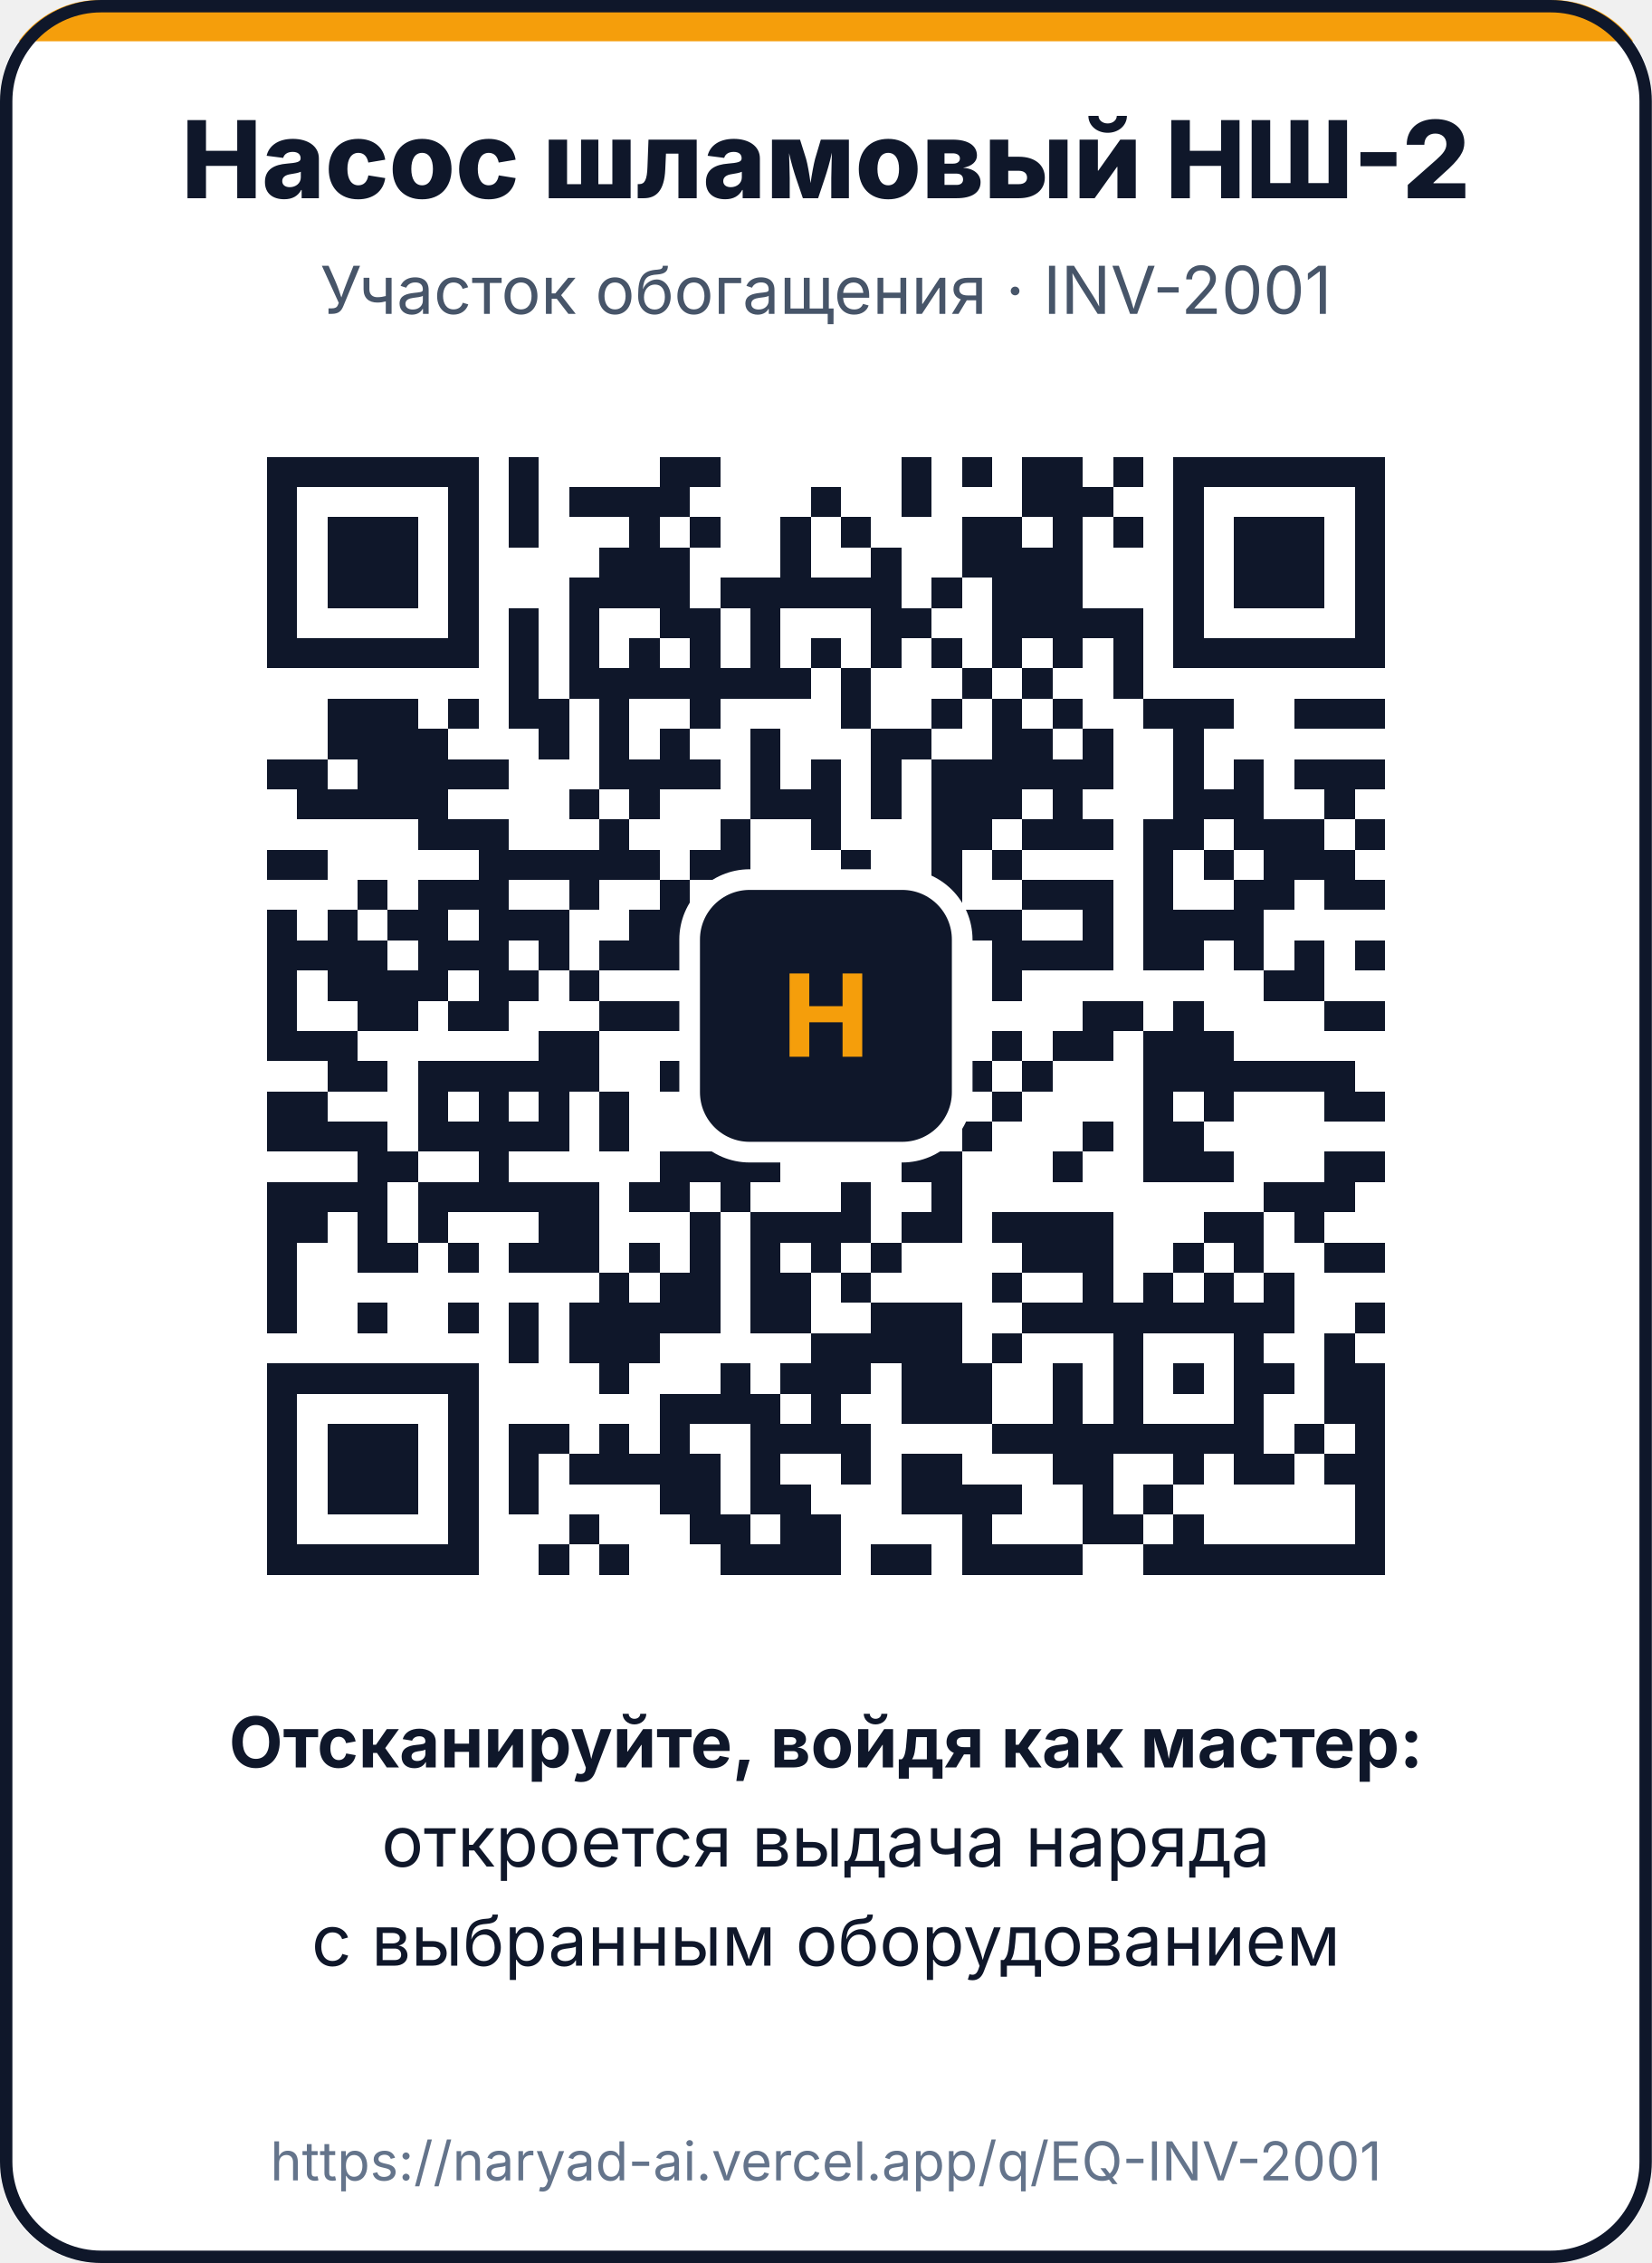
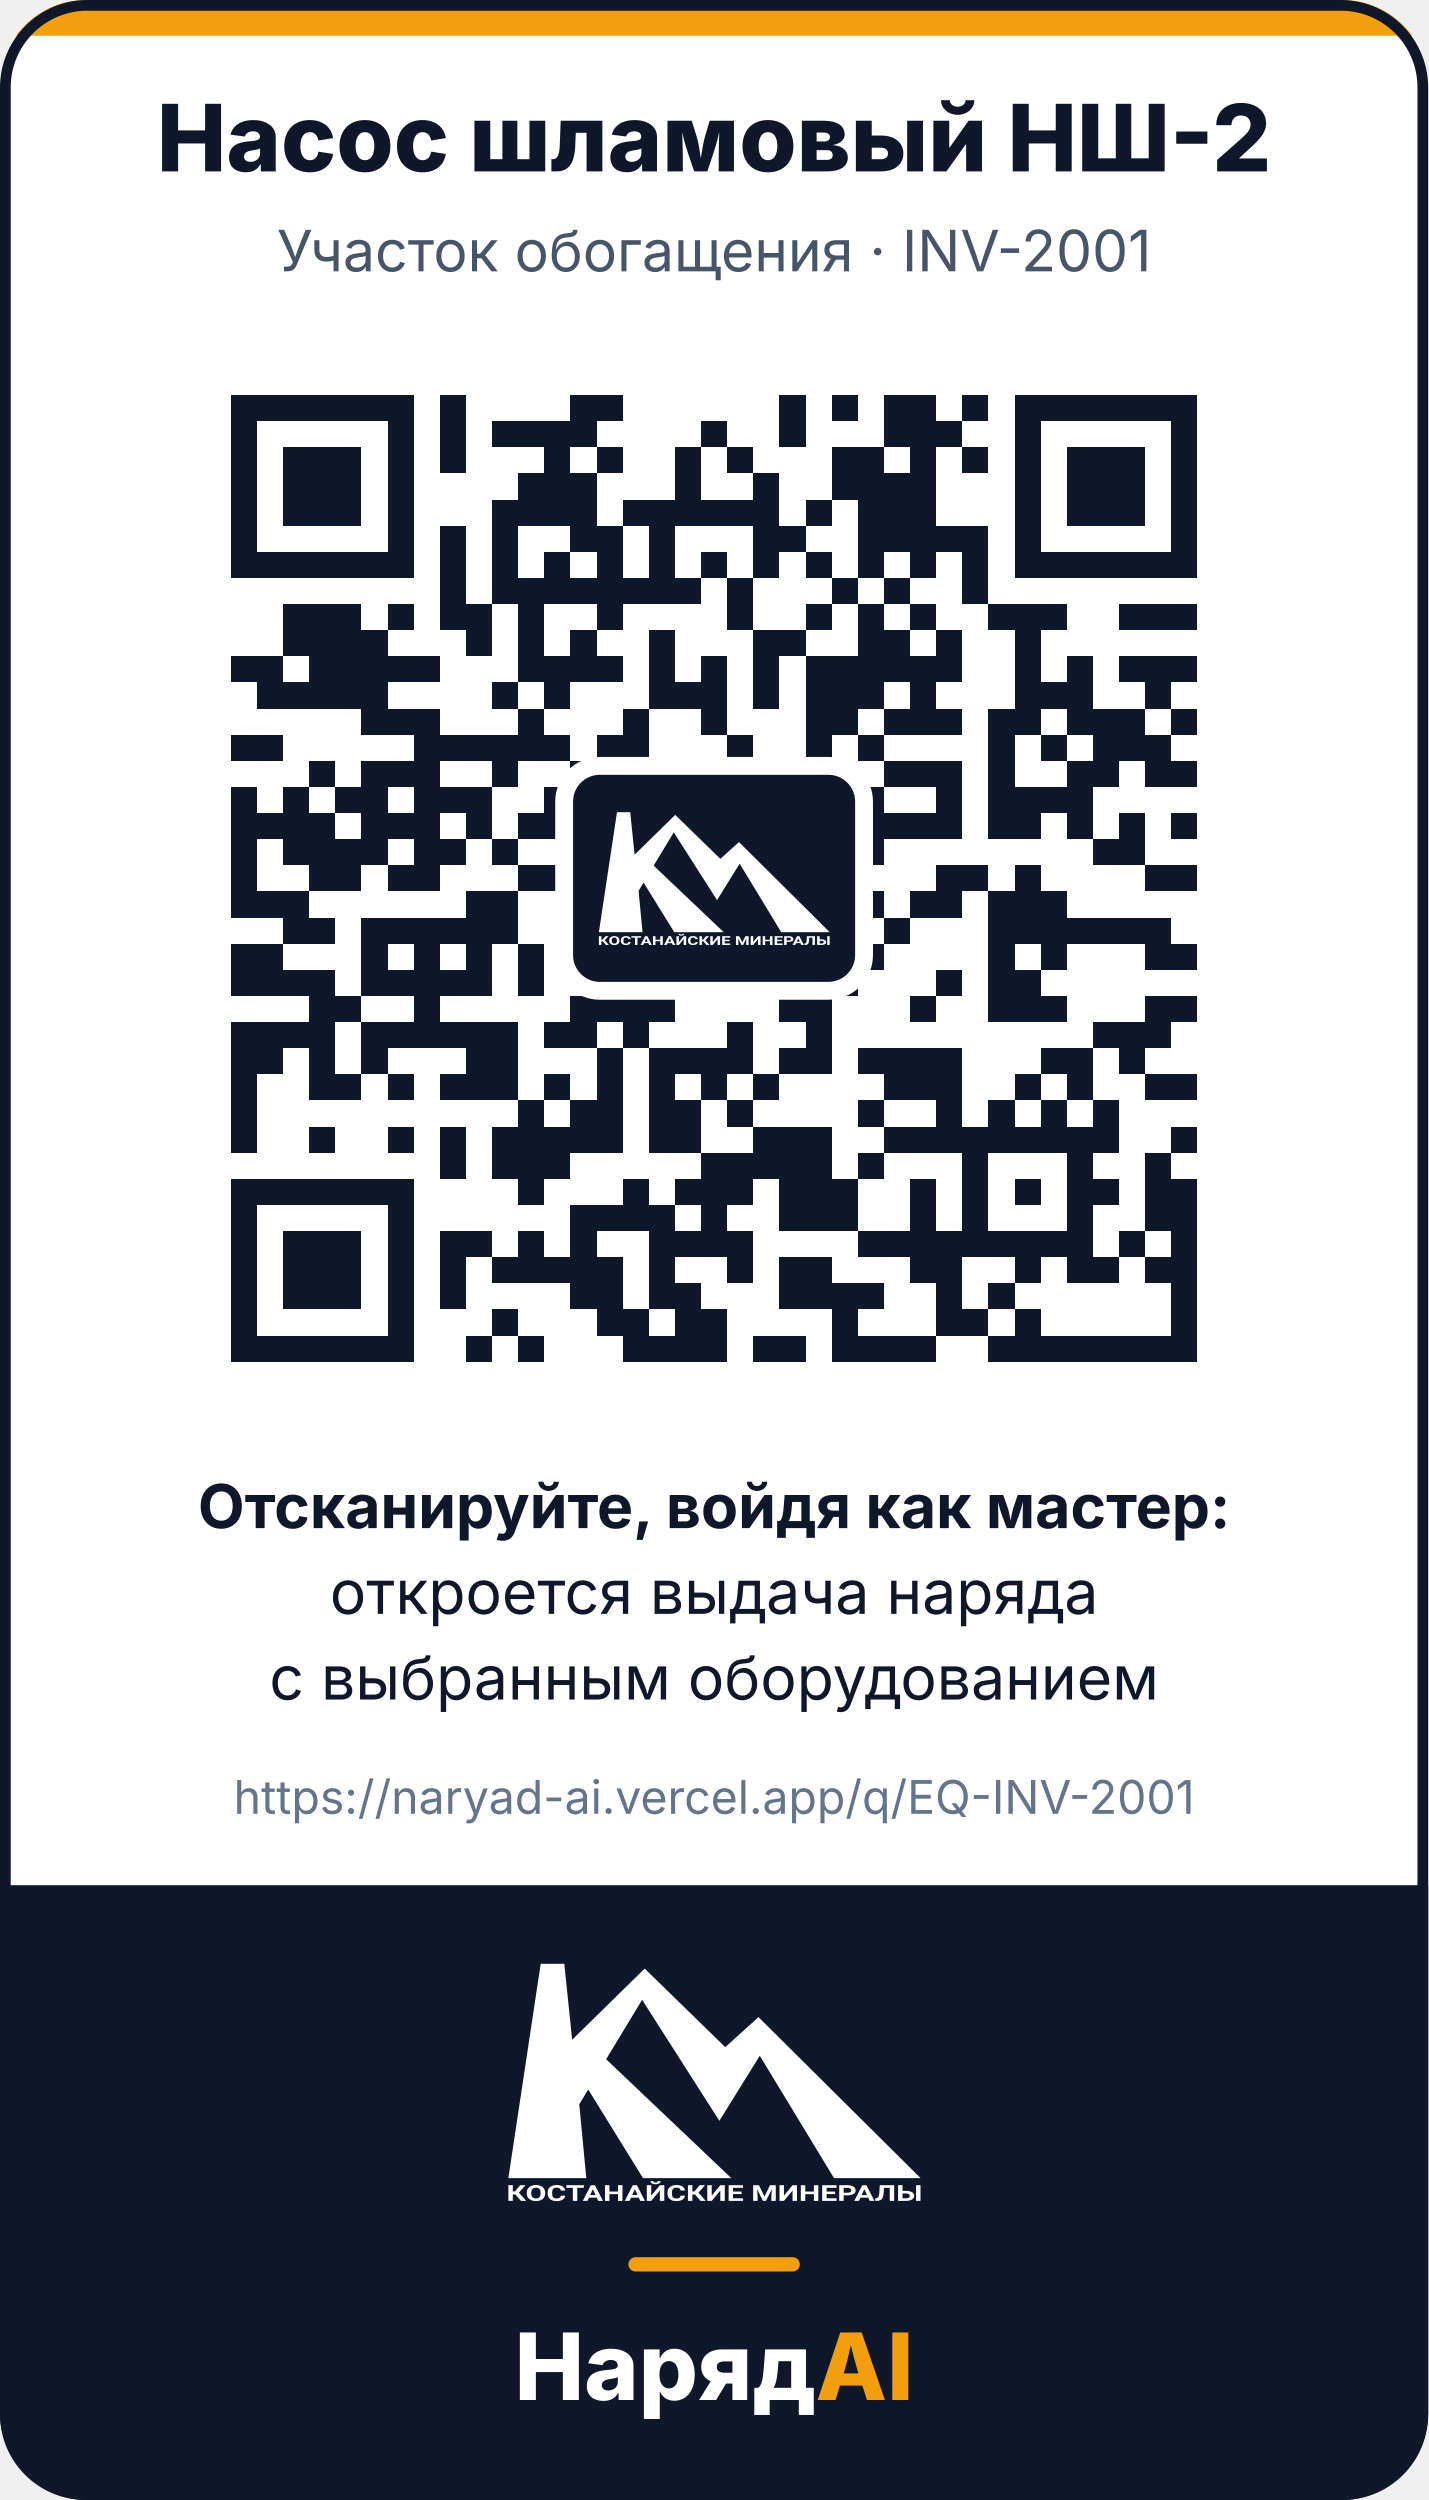
- <svg xmlns="http://www.w3.org/2000/svg" width="400" height="548" viewBox="0 0 400 548" font-family="Inter, 'Segoe UI', Roboto, Arial, sans-serif">
+ <svg xmlns="http://www.w3.org/2000/svg" width="400" height="700.189" viewBox="0 0 400 700.189" font-family="Inter, 'Segoe UI', Roboto, Arial, sans-serif">
  <defs>
    <clipPath id="card">
-       <rect width="400" height="548" rx="24" />
+       <rect width="400" height="700.189" rx="24" />
    </clipPath>
  </defs>
-   <rect width="400" height="548" rx="24" fill="#ffffff" />
+   <rect width="400" height="700.189" rx="24" fill="#ffffff" />
  <rect width="400" height="10" fill="#f59e0b" clip-path="url(#card)" />
-   <rect x="1.5" y="1.5" width="397" height="545" rx="23" fill="none" stroke="#0f172a" stroke-width="3" />
  <text x="200" y="48" text-anchor="middle" font-size="26" font-weight="800" fill="#0f172a">Насос шламовый НШ-2</text>
  <text x="200" y="76" text-anchor="middle" font-size="16" fill="#475569">Участок обогащения · INV-2001</text>
  <g transform="translate(50 96)">
    <rect width="300" height="300" fill="#ffffff" />
    <g transform="scale(7.317073) translate(2 2)" shape-rendering="crispEdges">
      <path d="M0 0h1v1h-1zM1 0h1v1h-1zM2 0h1v1h-1zM3 0h1v1h-1zM4 0h1v1h-1zM5 0h1v1h-1zM6 0h1v1h-1zM8 0h1v1h-1zM13 0h1v1h-1zM14 0h1v1h-1zM21 0h1v1h-1zM23 0h1v1h-1zM25 0h1v1h-1zM26 0h1v1h-1zM28 0h1v1h-1zM30 0h1v1h-1zM31 0h1v1h-1zM32 0h1v1h-1zM33 0h1v1h-1zM34 0h1v1h-1zM35 0h1v1h-1zM36 0h1v1h-1zM0 1h1v1h-1zM6 1h1v1h-1zM8 1h1v1h-1zM10 1h1v1h-1zM11 1h1v1h-1zM12 1h1v1h-1zM13 1h1v1h-1zM18 1h1v1h-1zM21 1h1v1h-1zM25 1h1v1h-1zM26 1h1v1h-1zM27 1h1v1h-1zM30 1h1v1h-1zM36 1h1v1h-1zM0 2h1v1h-1zM2 2h1v1h-1zM3 2h1v1h-1zM4 2h1v1h-1zM6 2h1v1h-1zM8 2h1v1h-1zM12 2h1v1h-1zM14 2h1v1h-1zM17 2h1v1h-1zM19 2h1v1h-1zM23 2h1v1h-1zM24 2h1v1h-1zM26 2h1v1h-1zM28 2h1v1h-1zM30 2h1v1h-1zM32 2h1v1h-1zM33 2h1v1h-1zM34 2h1v1h-1zM36 2h1v1h-1zM0 3h1v1h-1zM2 3h1v1h-1zM3 3h1v1h-1zM4 3h1v1h-1zM6 3h1v1h-1zM11 3h1v1h-1zM12 3h1v1h-1zM13 3h1v1h-1zM17 3h1v1h-1zM20 3h1v1h-1zM23 3h1v1h-1zM24 3h1v1h-1zM25 3h1v1h-1zM26 3h1v1h-1zM30 3h1v1h-1zM32 3h1v1h-1zM33 3h1v1h-1zM34 3h1v1h-1zM36 3h1v1h-1zM0 4h1v1h-1zM2 4h1v1h-1zM3 4h1v1h-1zM4 4h1v1h-1zM6 4h1v1h-1zM10 4h1v1h-1zM11 4h1v1h-1zM12 4h1v1h-1zM13 4h1v1h-1zM15 4h1v1h-1zM16 4h1v1h-1zM17 4h1v1h-1zM18 4h1v1h-1zM19 4h1v1h-1zM20 4h1v1h-1zM22 4h1v1h-1zM24 4h1v1h-1zM25 4h1v1h-1zM26 4h1v1h-1zM30 4h1v1h-1zM32 4h1v1h-1zM33 4h1v1h-1zM34 4h1v1h-1zM36 4h1v1h-1zM0 5h1v1h-1zM6 5h1v1h-1zM8 5h1v1h-1zM10 5h1v1h-1zM13 5h1v1h-1zM14 5h1v1h-1zM16 5h1v1h-1zM20 5h1v1h-1zM21 5h1v1h-1zM24 5h1v1h-1zM25 5h1v1h-1zM26 5h1v1h-1zM27 5h1v1h-1zM28 5h1v1h-1zM30 5h1v1h-1zM36 5h1v1h-1zM0 6h1v1h-1zM1 6h1v1h-1zM2 6h1v1h-1zM3 6h1v1h-1zM4 6h1v1h-1zM5 6h1v1h-1zM6 6h1v1h-1zM8 6h1v1h-1zM10 6h1v1h-1zM12 6h1v1h-1zM14 6h1v1h-1zM16 6h1v1h-1zM18 6h1v1h-1zM20 6h1v1h-1zM22 6h1v1h-1zM24 6h1v1h-1zM26 6h1v1h-1zM28 6h1v1h-1zM30 6h1v1h-1zM31 6h1v1h-1zM32 6h1v1h-1zM33 6h1v1h-1zM34 6h1v1h-1zM35 6h1v1h-1zM36 6h1v1h-1zM8 7h1v1h-1zM10 7h1v1h-1zM11 7h1v1h-1zM12 7h1v1h-1zM13 7h1v1h-1zM14 7h1v1h-1zM15 7h1v1h-1zM16 7h1v1h-1zM17 7h1v1h-1zM19 7h1v1h-1zM23 7h1v1h-1zM25 7h1v1h-1zM28 7h1v1h-1zM2 8h1v1h-1zM3 8h1v1h-1zM4 8h1v1h-1zM6 8h1v1h-1zM8 8h1v1h-1zM9 8h1v1h-1zM11 8h1v1h-1zM14 8h1v1h-1zM19 8h1v1h-1zM22 8h1v1h-1zM24 8h1v1h-1zM26 8h1v1h-1zM29 8h1v1h-1zM30 8h1v1h-1zM31 8h1v1h-1zM34 8h1v1h-1zM35 8h1v1h-1zM36 8h1v1h-1zM2 9h1v1h-1zM3 9h1v1h-1zM4 9h1v1h-1zM5 9h1v1h-1zM9 9h1v1h-1zM11 9h1v1h-1zM13 9h1v1h-1zM16 9h1v1h-1zM20 9h1v1h-1zM21 9h1v1h-1zM24 9h1v1h-1zM25 9h1v1h-1zM27 9h1v1h-1zM30 9h1v1h-1zM0 10h1v1h-1zM1 10h1v1h-1zM3 10h1v1h-1zM4 10h1v1h-1zM5 10h1v1h-1zM6 10h1v1h-1zM7 10h1v1h-1zM11 10h1v1h-1zM12 10h1v1h-1zM13 10h1v1h-1zM14 10h1v1h-1zM16 10h1v1h-1zM18 10h1v1h-1zM20 10h1v1h-1zM22 10h1v1h-1zM23 10h1v1h-1zM24 10h1v1h-1zM25 10h1v1h-1zM26 10h1v1h-1zM27 10h1v1h-1zM30 10h1v1h-1zM32 10h1v1h-1zM34 10h1v1h-1zM35 10h1v1h-1zM36 10h1v1h-1zM1 11h1v1h-1zM2 11h1v1h-1zM3 11h1v1h-1zM4 11h1v1h-1zM5 11h1v1h-1zM10 11h1v1h-1zM12 11h1v1h-1zM16 11h1v1h-1zM17 11h1v1h-1zM18 11h1v1h-1zM20 11h1v1h-1zM22 11h1v1h-1zM23 11h1v1h-1zM24 11h1v1h-1zM26 11h1v1h-1zM30 11h1v1h-1zM31 11h1v1h-1zM32 11h1v1h-1zM35 11h1v1h-1zM5 12h1v1h-1zM6 12h1v1h-1zM7 12h1v1h-1zM11 12h1v1h-1zM15 12h1v1h-1zM18 12h1v1h-1zM22 12h1v1h-1zM23 12h1v1h-1zM25 12h1v1h-1zM26 12h1v1h-1zM27 12h1v1h-1zM29 12h1v1h-1zM30 12h1v1h-1zM32 12h1v1h-1zM33 12h1v1h-1zM34 12h1v1h-1zM36 12h1v1h-1zM0 13h1v1h-1zM1 13h1v1h-1zM7 13h1v1h-1zM8 13h1v1h-1zM9 13h1v1h-1zM10 13h1v1h-1zM11 13h1v1h-1zM12 13h1v1h-1zM14 13h1v1h-1zM15 13h1v1h-1zM19 13h1v1h-1zM22 13h1v1h-1zM24 13h1v1h-1zM29 13h1v1h-1zM31 13h1v1h-1zM33 13h1v1h-1zM34 13h1v1h-1zM35 13h1v1h-1zM3 14h1v1h-1zM5 14h1v1h-1zM6 14h1v1h-1zM7 14h1v1h-1zM10 14h1v1h-1zM13 14h1v1h-1zM18 14h1v1h-1zM19 14h1v1h-1zM20 14h1v1h-1zM21 14h1v1h-1zM22 14h1v1h-1zM25 14h1v1h-1zM26 14h1v1h-1zM27 14h1v1h-1zM29 14h1v1h-1zM32 14h1v1h-1zM33 14h1v1h-1zM35 14h1v1h-1zM36 14h1v1h-1zM0 15h1v1h-1zM2 15h1v1h-1zM4 15h1v1h-1zM5 15h1v1h-1zM7 15h1v1h-1zM8 15h1v1h-1zM9 15h1v1h-1zM12 15h1v1h-1zM13 15h1v1h-1zM16 15h1v1h-1zM17 15h1v1h-1zM22 15h1v1h-1zM23 15h1v1h-1zM24 15h1v1h-1zM27 15h1v1h-1zM29 15h1v1h-1zM30 15h1v1h-1zM31 15h1v1h-1zM32 15h1v1h-1zM0 16h1v1h-1zM1 16h1v1h-1zM2 16h1v1h-1zM3 16h1v1h-1zM5 16h1v1h-1zM6 16h1v1h-1zM7 16h1v1h-1zM9 16h1v1h-1zM11 16h1v1h-1zM12 16h1v1h-1zM13 16h1v1h-1zM15 16h1v1h-1zM16 16h1v1h-1zM19 16h1v1h-1zM20 16h1v1h-1zM21 16h1v1h-1zM24 16h1v1h-1zM25 16h1v1h-1zM26 16h1v1h-1zM27 16h1v1h-1zM29 16h1v1h-1zM30 16h1v1h-1zM32 16h1v1h-1zM34 16h1v1h-1zM36 16h1v1h-1zM0 17h1v1h-1zM2 17h1v1h-1zM3 17h1v1h-1zM4 17h1v1h-1zM5 17h1v1h-1zM7 17h1v1h-1zM8 17h1v1h-1zM10 17h1v1h-1zM15 17h1v1h-1zM16 17h1v1h-1zM17 17h1v1h-1zM20 17h1v1h-1zM22 17h1v1h-1zM24 17h1v1h-1zM33 17h1v1h-1zM34 17h1v1h-1zM0 18h1v1h-1zM3 18h1v1h-1zM4 18h1v1h-1zM6 18h1v1h-1zM7 18h1v1h-1zM11 18h1v1h-1zM12 18h1v1h-1zM13 18h1v1h-1zM16 18h1v1h-1zM22 18h1v1h-1zM27 18h1v1h-1zM28 18h1v1h-1zM30 18h1v1h-1zM35 18h1v1h-1zM36 18h1v1h-1zM0 19h1v1h-1zM1 19h1v1h-1zM2 19h1v1h-1zM9 19h1v1h-1zM10 19h1v1h-1zM14 19h1v1h-1zM16 19h1v1h-1zM19 19h1v1h-1zM20 19h1v1h-1zM22 19h1v1h-1zM24 19h1v1h-1zM26 19h1v1h-1zM27 19h1v1h-1zM29 19h1v1h-1zM30 19h1v1h-1zM31 19h1v1h-1zM2 20h1v1h-1zM3 20h1v1h-1zM5 20h1v1h-1zM6 20h1v1h-1zM7 20h1v1h-1zM8 20h1v1h-1zM9 20h1v1h-1zM10 20h1v1h-1zM13 20h1v1h-1zM14 20h1v1h-1zM17 20h1v1h-1zM18 20h1v1h-1zM20 20h1v1h-1zM21 20h1v1h-1zM23 20h1v1h-1zM25 20h1v1h-1zM29 20h1v1h-1zM30 20h1v1h-1zM31 20h1v1h-1zM32 20h1v1h-1zM33 20h1v1h-1zM34 20h1v1h-1zM35 20h1v1h-1zM0 21h1v1h-1zM1 21h1v1h-1zM5 21h1v1h-1zM7 21h1v1h-1zM9 21h1v1h-1zM11 21h1v1h-1zM15 21h1v1h-1zM16 21h1v1h-1zM17 21h1v1h-1zM19 21h1v1h-1zM20 21h1v1h-1zM24 21h1v1h-1zM29 21h1v1h-1zM31 21h1v1h-1zM35 21h1v1h-1zM36 21h1v1h-1zM0 22h1v1h-1zM1 22h1v1h-1zM2 22h1v1h-1zM3 22h1v1h-1zM5 22h1v1h-1zM6 22h1v1h-1zM7 22h1v1h-1zM8 22h1v1h-1zM9 22h1v1h-1zM11 22h1v1h-1zM16 22h1v1h-1zM18 22h1v1h-1zM20 22h1v1h-1zM21 22h1v1h-1zM23 22h1v1h-1zM27 22h1v1h-1zM29 22h1v1h-1zM30 22h1v1h-1zM3 23h1v1h-1zM4 23h1v1h-1zM7 23h1v1h-1zM13 23h1v1h-1zM14 23h1v1h-1zM15 23h1v1h-1zM16 23h1v1h-1zM21 23h1v1h-1zM22 23h1v1h-1zM26 23h1v1h-1zM29 23h1v1h-1zM30 23h1v1h-1zM31 23h1v1h-1zM35 23h1v1h-1zM36 23h1v1h-1zM0 24h1v1h-1zM1 24h1v1h-1zM2 24h1v1h-1zM3 24h1v1h-1zM5 24h1v1h-1zM6 24h1v1h-1zM7 24h1v1h-1zM8 24h1v1h-1zM9 24h1v1h-1zM10 24h1v1h-1zM12 24h1v1h-1zM13 24h1v1h-1zM15 24h1v1h-1zM19 24h1v1h-1zM22 24h1v1h-1zM33 24h1v1h-1zM34 24h1v1h-1zM35 24h1v1h-1zM0 25h1v1h-1zM1 25h1v1h-1zM3 25h1v1h-1zM5 25h1v1h-1zM9 25h1v1h-1zM10 25h1v1h-1zM14 25h1v1h-1zM16 25h1v1h-1zM17 25h1v1h-1zM18 25h1v1h-1zM19 25h1v1h-1zM21 25h1v1h-1zM22 25h1v1h-1zM24 25h1v1h-1zM25 25h1v1h-1zM26 25h1v1h-1zM27 25h1v1h-1zM31 25h1v1h-1zM32 25h1v1h-1zM34 25h1v1h-1zM0 26h1v1h-1zM3 26h1v1h-1zM4 26h1v1h-1zM6 26h1v1h-1zM8 26h1v1h-1zM9 26h1v1h-1zM10 26h1v1h-1zM12 26h1v1h-1zM14 26h1v1h-1zM16 26h1v1h-1zM18 26h1v1h-1zM20 26h1v1h-1zM25 26h1v1h-1zM26 26h1v1h-1zM27 26h1v1h-1zM30 26h1v1h-1zM32 26h1v1h-1zM35 26h1v1h-1zM36 26h1v1h-1zM0 27h1v1h-1zM11 27h1v1h-1zM13 27h1v1h-1zM14 27h1v1h-1zM16 27h1v1h-1zM17 27h1v1h-1zM19 27h1v1h-1zM24 27h1v1h-1zM27 27h1v1h-1zM29 27h1v1h-1zM31 27h1v1h-1zM33 27h1v1h-1zM0 28h1v1h-1zM3 28h1v1h-1zM6 28h1v1h-1zM8 28h1v1h-1zM10 28h1v1h-1zM11 28h1v1h-1zM12 28h1v1h-1zM13 28h1v1h-1zM14 28h1v1h-1zM16 28h1v1h-1zM17 28h1v1h-1zM20 28h1v1h-1zM21 28h1v1h-1zM22 28h1v1h-1zM25 28h1v1h-1zM26 28h1v1h-1zM27 28h1v1h-1zM28 28h1v1h-1zM29 28h1v1h-1zM30 28h1v1h-1zM31 28h1v1h-1zM32 28h1v1h-1zM33 28h1v1h-1zM36 28h1v1h-1zM8 29h1v1h-1zM10 29h1v1h-1zM11 29h1v1h-1zM12 29h1v1h-1zM18 29h1v1h-1zM19 29h1v1h-1zM20 29h1v1h-1zM21 29h1v1h-1zM22 29h1v1h-1zM24 29h1v1h-1zM28 29h1v1h-1zM32 29h1v1h-1zM35 29h1v1h-1zM0 30h1v1h-1zM1 30h1v1h-1zM2 30h1v1h-1zM3 30h1v1h-1zM4 30h1v1h-1zM5 30h1v1h-1zM6 30h1v1h-1zM11 30h1v1h-1zM15 30h1v1h-1zM17 30h1v1h-1zM18 30h1v1h-1zM19 30h1v1h-1zM21 30h1v1h-1zM22 30h1v1h-1zM23 30h1v1h-1zM26 30h1v1h-1zM28 30h1v1h-1zM30 30h1v1h-1zM32 30h1v1h-1zM33 30h1v1h-1zM35 30h1v1h-1zM36 30h1v1h-1zM0 31h1v1h-1zM6 31h1v1h-1zM13 31h1v1h-1zM14 31h1v1h-1zM15 31h1v1h-1zM16 31h1v1h-1zM18 31h1v1h-1zM21 31h1v1h-1zM22 31h1v1h-1zM23 31h1v1h-1zM26 31h1v1h-1zM28 31h1v1h-1zM32 31h1v1h-1zM35 31h1v1h-1zM36 31h1v1h-1zM0 32h1v1h-1zM2 32h1v1h-1zM3 32h1v1h-1zM4 32h1v1h-1zM6 32h1v1h-1zM8 32h1v1h-1zM9 32h1v1h-1zM11 32h1v1h-1zM13 32h1v1h-1zM16 32h1v1h-1zM17 32h1v1h-1zM18 32h1v1h-1zM19 32h1v1h-1zM24 32h1v1h-1zM25 32h1v1h-1zM26 32h1v1h-1zM27 32h1v1h-1zM28 32h1v1h-1zM29 32h1v1h-1zM30 32h1v1h-1zM31 32h1v1h-1zM32 32h1v1h-1zM34 32h1v1h-1zM36 32h1v1h-1zM0 33h1v1h-1zM2 33h1v1h-1zM3 33h1v1h-1zM4 33h1v1h-1zM6 33h1v1h-1zM8 33h1v1h-1zM10 33h1v1h-1zM11 33h1v1h-1zM12 33h1v1h-1zM13 33h1v1h-1zM14 33h1v1h-1zM16 33h1v1h-1zM19 33h1v1h-1zM21 33h1v1h-1zM22 33h1v1h-1zM26 33h1v1h-1zM27 33h1v1h-1zM30 33h1v1h-1zM32 33h1v1h-1zM33 33h1v1h-1zM35 33h1v1h-1zM36 33h1v1h-1zM0 34h1v1h-1zM2 34h1v1h-1zM3 34h1v1h-1zM4 34h1v1h-1zM6 34h1v1h-1zM8 34h1v1h-1zM13 34h1v1h-1zM14 34h1v1h-1zM16 34h1v1h-1zM17 34h1v1h-1zM21 34h1v1h-1zM22 34h1v1h-1zM23 34h1v1h-1zM24 34h1v1h-1zM27 34h1v1h-1zM29 34h1v1h-1zM36 34h1v1h-1zM0 35h1v1h-1zM6 35h1v1h-1zM10 35h1v1h-1zM14 35h1v1h-1zM15 35h1v1h-1zM17 35h1v1h-1zM18 35h1v1h-1zM23 35h1v1h-1zM27 35h1v1h-1zM28 35h1v1h-1zM30 35h1v1h-1zM36 35h1v1h-1zM0 36h1v1h-1zM1 36h1v1h-1zM2 36h1v1h-1zM3 36h1v1h-1zM4 36h1v1h-1zM5 36h1v1h-1zM6 36h1v1h-1zM9 36h1v1h-1zM11 36h1v1h-1zM15 36h1v1h-1zM16 36h1v1h-1zM17 36h1v1h-1zM18 36h1v1h-1zM20 36h1v1h-1zM21 36h1v1h-1zM23 36h1v1h-1zM24 36h1v1h-1zM25 36h1v1h-1zM26 36h1v1h-1zM29 36h1v1h-1zM30 36h1v1h-1zM31 36h1v1h-1zM32 36h1v1h-1zM33 36h1v1h-1zM34 36h1v1h-1zM35 36h1v1h-1zM36 36h1v1h-1z" fill="#0f172a" />
    </g>
-     <rect x="117" y="117" width="66" height="66" rx="14.52" fill="#0f172a" stroke="#ffffff" stroke-width="5" />
-     <text x="150" y="159.9" text-anchor="middle" font-size="27.72" font-weight="800" fill="#f59e0b">Н</text>
+     <rect x="108" y="118.5" width="84" height="63" rx="10" fill="#0f172a" stroke="#ffffff" stroke-width="5" />
+     <g transform="translate(116.4 130.3472) scale(0.6339623) translate(-10 -9)">
+       <path d="M12.101 63.8L20.103 10.781H25.938L27.885 29.555L45.833 11.965L65.755 31.395L73.983 23.973L114.081 63.8H92.67L74.299 33.524L64.307 49.628L45.19 19.686L36.293 34.39L67.25 63.8H45.411L31.855 41.874L29.64 45.525L31.383 63.8H12.101Z" fill="white" />
+       <path d="M13.84 67.848H13.206V69.432H12.11V65.555H13.206V67.106H13.708L15.008 65.555H16.344L14.704 67.389L16.516 69.429H15.209L13.84 67.844V67.848Z" fill="white" />
+       <path d="M21.195 67.582C21.195 67.963 21.103 68.297 20.918 68.586C20.733 68.874 20.469 69.094 20.122 69.252C19.779 69.409 19.383 69.484 18.938 69.484C18.492 69.484 18.103 69.406 17.756 69.252C17.41 69.097 17.143 68.878 16.951 68.589C16.76 68.304 16.664 67.972 16.664 67.602V67.412C16.664 67.031 16.76 66.693 16.948 66.405C17.136 66.116 17.403 65.893 17.747 65.736C18.09 65.581 18.486 65.503 18.928 65.503C19.37 65.503 19.766 65.581 20.109 65.736C20.453 65.89 20.72 66.113 20.908 66.405C21.096 66.693 21.192 67.031 21.192 67.408V67.582H21.195ZM20.083 67.405C20.083 66.998 19.984 66.69 19.783 66.48C19.581 66.27 19.297 66.162 18.928 66.162C18.558 66.162 18.278 66.267 18.076 66.474C17.875 66.683 17.776 66.988 17.773 67.392V67.582C17.773 67.979 17.872 68.284 18.073 68.504C18.274 68.724 18.562 68.832 18.934 68.832C19.307 68.832 19.585 68.727 19.783 68.517C19.981 68.307 20.08 67.999 20.083 67.599V67.408V67.405Z" fill="white" />
+       <path d="M26.165 68.14C26.122 68.556 25.911 68.884 25.531 69.124C25.148 69.363 24.647 69.484 24.023 69.484C23.34 69.484 22.805 69.317 22.413 68.983C22.023 68.648 21.825 68.189 21.825 67.605V67.369C21.825 66.995 21.914 66.667 22.096 66.385C22.277 66.1 22.535 65.883 22.868 65.732C23.201 65.581 23.591 65.506 24.036 65.506C24.65 65.506 25.145 65.627 25.518 65.867C25.894 66.106 26.109 66.444 26.168 66.877H25.072C25.046 66.628 24.95 66.444 24.785 66.332C24.62 66.221 24.369 66.162 24.036 66.162C23.67 66.162 23.396 66.257 23.215 66.447C23.033 66.638 22.941 66.933 22.934 67.336V67.628C22.934 68.048 23.02 68.353 23.195 68.546C23.37 68.74 23.643 68.835 24.02 68.835C24.36 68.835 24.61 68.779 24.779 68.665C24.947 68.553 25.043 68.379 25.066 68.143H26.161L26.165 68.14Z" fill="white" />
+       <path d="M30.782 66.201H29.152V69.429H28.056V66.201H26.449V65.555H30.782V66.201Z" fill="white" />
+       <path d="M33.972 68.632H32.052L31.685 69.429H30.52L32.501 65.552H33.517L35.507 69.429H34.342L33.972 68.632ZM32.345 67.986H33.675L33.005 66.536L32.345 67.986Z" fill="white" />
+       <path d="M40.332 69.432H39.236V67.772H37.098V69.432H36.002V65.555H37.098V67.126H39.236V65.555H40.332V69.432Z" fill="white" />
+       <path d="M44.358 68.632H42.438L42.071 69.429H40.906L42.886 65.552H43.903L45.893 69.429H44.728L44.358 68.632ZM42.731 67.986H44.061L43.391 66.536L42.731 67.986Z" fill="white" />
+       <path d="M49.579 65.555H50.678V69.432H49.579V66.857L47.45 69.432H46.355V65.555H47.45V68.133L49.579 65.555ZM49.79 64.538C49.79 64.775 49.674 64.965 49.44 65.109C49.206 65.253 48.902 65.326 48.526 65.326C48.15 65.326 47.843 65.253 47.612 65.112C47.381 64.968 47.262 64.778 47.262 64.538H48.011C48.011 64.65 48.057 64.735 48.15 64.797C48.242 64.86 48.367 64.889 48.529 64.889C48.691 64.889 48.813 64.86 48.902 64.797C48.991 64.735 49.037 64.65 49.037 64.538H49.793H49.79Z" fill="white" />
+       <path d="M55.802 68.14C55.76 68.556 55.548 68.884 55.169 69.124C54.786 69.363 54.284 69.484 53.661 69.484C52.978 69.484 52.443 69.317 52.05 68.983C51.661 68.648 51.463 68.189 51.463 67.605V67.369C51.463 66.995 51.552 66.667 51.733 66.385C51.915 66.1 52.172 65.883 52.506 65.732C52.839 65.581 53.228 65.506 53.674 65.506C54.288 65.506 54.783 65.627 55.156 65.867C55.532 66.106 55.746 66.444 55.806 66.877H54.71C54.684 66.628 54.588 66.444 54.423 66.332C54.258 66.221 54.007 66.162 53.674 66.162C53.308 66.162 53.034 66.257 52.852 66.447C52.671 66.638 52.578 66.933 52.572 67.336V67.628C52.572 68.048 52.657 68.353 52.832 68.546C53.007 68.74 53.281 68.835 53.657 68.835C53.997 68.835 54.248 68.779 54.416 68.665C54.585 68.553 54.68 68.379 54.703 68.143H55.799L55.802 68.14Z" fill="white" />
+       <path d="M58.258 67.848H57.624V69.432H56.528V65.555H57.624V67.106H58.126L59.426 65.555H60.762L59.122 67.389L60.934 69.429H59.627L58.258 67.844V67.848Z" fill="white" />
+       <path d="M64.544 65.555H65.643V69.432H64.544V66.857L62.416 69.432H61.32V65.555H62.416V68.133L64.544 65.555Z" fill="white" />
+       <path d="M69.795 67.749H67.689V68.789H70.158V69.432H66.594V65.555H70.151V66.201H67.689V67.126H69.795V67.753V67.749Z" fill="white" />
+       <path d="M74.098 65.555L75.464 68.366L76.824 65.555H78.263V69.432H77.164V68.373L77.273 66.542L75.837 69.432H75.085L73.653 66.546L73.762 68.373V69.432H72.666V65.555H74.098Z" fill="white" />
+       <path d="M82.411 65.555H83.51V69.432H82.411V66.857L80.282 69.432H79.186V65.555H80.282V68.133L82.411 65.555Z" fill="white" />
+       <path d="M88.787 69.432H87.691V67.772H85.553V69.432H84.457V65.555H85.553V67.126H87.691V65.555H88.787V69.432Z" fill="white" />
+       <path d="M92.944 67.749H90.839V68.789H93.307V69.432H89.743V65.555H93.301V66.201H90.839V67.126H92.944V67.753V67.749Z" fill="white" />
+       <path d="M95.05 68.064V69.429H93.954V65.552H96.03C96.429 65.552 96.779 65.604 97.082 65.713C97.386 65.817 97.62 65.972 97.782 66.165C97.944 66.362 98.026 66.585 98.026 66.834C98.026 67.215 97.848 67.513 97.492 67.733C97.135 67.953 96.64 68.061 96.01 68.061H95.05V68.064ZM95.05 67.418H96.03C96.32 67.418 96.541 67.369 96.693 67.27C96.845 67.172 96.921 67.028 96.921 66.844C96.921 66.66 96.845 66.5 96.69 66.385C96.535 66.267 96.323 66.208 96.053 66.204H95.05V67.421V67.418Z" fill="white" />
+       <path d="M101.131 68.632H99.211L98.845 69.429H97.68L99.66 65.552H100.676L102.666 69.429H101.501L101.131 68.632ZM99.505 67.986H100.835L100.165 66.536L99.505 67.986Z" fill="white" />
+       <path d="M107.55 65.555V69.432H106.451V66.204H105.032L104.943 67.572C104.907 68.035 104.827 68.395 104.702 68.661C104.577 68.927 104.395 69.12 104.157 69.245C103.92 69.37 103.593 69.432 103.177 69.432H102.894V68.789L103.075 68.776C103.349 68.75 103.547 68.635 103.666 68.428C103.785 68.225 103.857 67.858 103.89 67.333L103.983 65.555H107.547H107.55Z" fill="white" />
+       <path d="M109.622 66.952H110.477C111.104 66.952 111.599 67.064 111.965 67.284C112.331 67.503 112.516 67.802 112.516 68.176C112.516 68.55 112.335 68.855 111.968 69.081C111.605 69.311 111.12 69.425 110.516 69.429H108.517V65.552H109.619V66.949L109.622 66.952ZM109.622 67.595V68.789H110.497C110.777 68.789 111.002 68.733 111.167 68.622C111.335 68.51 111.417 68.359 111.417 68.172C111.417 67.995 111.338 67.858 111.176 67.756C111.018 67.654 110.797 67.602 110.52 67.599H109.622V67.595ZM114.067 69.432H112.972V65.555H114.067V69.432Z" fill="white" />
+     </g>
  </g>
  <text x="200" y="428" text-anchor="middle" font-size="17" font-weight="700" fill="#0f172a">Отсканируйте, войдя как мастер:</text>
  <text x="200" y="452" text-anchor="middle" font-size="17" font-weight="400" fill="#0f172a">откроется выдача наряда</text>
  <text x="200" y="476" text-anchor="middle" font-size="17" font-weight="400" fill="#0f172a">с выбранным оборудованием</text>
-   <text x="200" y="528" text-anchor="middle" font-size="13" fill="#64748b">https://naryad-ai.vercel.app/q/EQ-INV-2001</text>
+   <text x="200" y="508" text-anchor="middle" font-size="13" fill="#64748b">https://naryad-ai.vercel.app/q/EQ-INV-2001</text>
+   <rect y="528" width="400" height="172.189" fill="#0f172a" clip-path="url(#card)" />
+   <g transform="translate(140 548) scale(1.132075) translate(-10 -9)">
+     <path d="M12.101 63.8L20.103 10.781H25.938L27.885 29.555L45.833 11.965L65.755 31.395L73.983 23.973L114.081 63.8H92.67L74.299 33.524L64.307 49.628L45.19 19.686L36.293 34.39L67.25 63.8H45.411L31.855 41.874L29.64 45.525L31.383 63.8H12.101Z" fill="white" />
+     <path d="M13.84 67.848H13.206V69.432H12.11V65.555H13.206V67.106H13.708L15.008 65.555H16.344L14.704 67.389L16.516 69.429H15.209L13.84 67.844V67.848Z" fill="white" />
+     <path d="M21.195 67.582C21.195 67.963 21.103 68.297 20.918 68.586C20.733 68.874 20.469 69.094 20.122 69.252C19.779 69.409 19.383 69.484 18.938 69.484C18.492 69.484 18.103 69.406 17.756 69.252C17.41 69.097 17.143 68.878 16.951 68.589C16.76 68.304 16.664 67.972 16.664 67.602V67.412C16.664 67.031 16.76 66.693 16.948 66.405C17.136 66.116 17.403 65.893 17.747 65.736C18.09 65.581 18.486 65.503 18.928 65.503C19.37 65.503 19.766 65.581 20.109 65.736C20.453 65.89 20.72 66.113 20.908 66.405C21.096 66.693 21.192 67.031 21.192 67.408V67.582H21.195ZM20.083 67.405C20.083 66.998 19.984 66.69 19.783 66.48C19.581 66.27 19.297 66.162 18.928 66.162C18.558 66.162 18.278 66.267 18.076 66.474C17.875 66.683 17.776 66.988 17.773 67.392V67.582C17.773 67.979 17.872 68.284 18.073 68.504C18.274 68.724 18.562 68.832 18.934 68.832C19.307 68.832 19.585 68.727 19.783 68.517C19.981 68.307 20.08 67.999 20.083 67.599V67.408V67.405Z" fill="white" />
+     <path d="M26.165 68.14C26.122 68.556 25.911 68.884 25.531 69.124C25.148 69.363 24.647 69.484 24.023 69.484C23.34 69.484 22.805 69.317 22.413 68.983C22.023 68.648 21.825 68.189 21.825 67.605V67.369C21.825 66.995 21.914 66.667 22.096 66.385C22.277 66.1 22.535 65.883 22.868 65.732C23.201 65.581 23.591 65.506 24.036 65.506C24.65 65.506 25.145 65.627 25.518 65.867C25.894 66.106 26.109 66.444 26.168 66.877H25.072C25.046 66.628 24.95 66.444 24.785 66.332C24.62 66.221 24.369 66.162 24.036 66.162C23.67 66.162 23.396 66.257 23.215 66.447C23.033 66.638 22.941 66.933 22.934 67.336V67.628C22.934 68.048 23.02 68.353 23.195 68.546C23.37 68.74 23.643 68.835 24.02 68.835C24.36 68.835 24.61 68.779 24.779 68.665C24.947 68.553 25.043 68.379 25.066 68.143H26.161L26.165 68.14Z" fill="white" />
+     <path d="M30.782 66.201H29.152V69.429H28.056V66.201H26.449V65.555H30.782V66.201Z" fill="white" />
+     <path d="M33.972 68.632H32.052L31.685 69.429H30.52L32.501 65.552H33.517L35.507 69.429H34.342L33.972 68.632ZM32.345 67.986H33.675L33.005 66.536L32.345 67.986Z" fill="white" />
+     <path d="M40.332 69.432H39.236V67.772H37.098V69.432H36.002V65.555H37.098V67.126H39.236V65.555H40.332V69.432Z" fill="white" />
+     <path d="M44.358 68.632H42.438L42.071 69.429H40.906L42.886 65.552H43.903L45.893 69.429H44.728L44.358 68.632ZM42.731 67.986H44.061L43.391 66.536L42.731 67.986Z" fill="white" />
+     <path d="M49.579 65.555H50.678V69.432H49.579V66.857L47.45 69.432H46.355V65.555H47.45V68.133L49.579 65.555ZM49.79 64.538C49.79 64.775 49.674 64.965 49.44 65.109C49.206 65.253 48.902 65.326 48.526 65.326C48.15 65.326 47.843 65.253 47.612 65.112C47.381 64.968 47.262 64.778 47.262 64.538H48.011C48.011 64.65 48.057 64.735 48.15 64.797C48.242 64.86 48.367 64.889 48.529 64.889C48.691 64.889 48.813 64.86 48.902 64.797C48.991 64.735 49.037 64.65 49.037 64.538H49.793H49.79Z" fill="white" />
+     <path d="M55.802 68.14C55.76 68.556 55.548 68.884 55.169 69.124C54.786 69.363 54.284 69.484 53.661 69.484C52.978 69.484 52.443 69.317 52.05 68.983C51.661 68.648 51.463 68.189 51.463 67.605V67.369C51.463 66.995 51.552 66.667 51.733 66.385C51.915 66.1 52.172 65.883 52.506 65.732C52.839 65.581 53.228 65.506 53.674 65.506C54.288 65.506 54.783 65.627 55.156 65.867C55.532 66.106 55.746 66.444 55.806 66.877H54.71C54.684 66.628 54.588 66.444 54.423 66.332C54.258 66.221 54.007 66.162 53.674 66.162C53.308 66.162 53.034 66.257 52.852 66.447C52.671 66.638 52.578 66.933 52.572 67.336V67.628C52.572 68.048 52.657 68.353 52.832 68.546C53.007 68.74 53.281 68.835 53.657 68.835C53.997 68.835 54.248 68.779 54.416 68.665C54.585 68.553 54.68 68.379 54.703 68.143H55.799L55.802 68.14Z" fill="white" />
+     <path d="M58.258 67.848H57.624V69.432H56.528V65.555H57.624V67.106H58.126L59.426 65.555H60.762L59.122 67.389L60.934 69.429H59.627L58.258 67.844V67.848Z" fill="white" />
+     <path d="M64.544 65.555H65.643V69.432H64.544V66.857L62.416 69.432H61.32V65.555H62.416V68.133L64.544 65.555Z" fill="white" />
+     <path d="M69.795 67.749H67.689V68.789H70.158V69.432H66.594V65.555H70.151V66.201H67.689V67.126H69.795V67.753V67.749Z" fill="white" />
+     <path d="M74.098 65.555L75.464 68.366L76.824 65.555H78.263V69.432H77.164V68.373L77.273 66.542L75.837 69.432H75.085L73.653 66.546L73.762 68.373V69.432H72.666V65.555H74.098Z" fill="white" />
+     <path d="M82.411 65.555H83.51V69.432H82.411V66.857L80.282 69.432H79.186V65.555H80.282V68.133L82.411 65.555Z" fill="white" />
+     <path d="M88.787 69.432H87.691V67.772H85.553V69.432H84.457V65.555H85.553V67.126H87.691V65.555H88.787V69.432Z" fill="white" />
+     <path d="M92.944 67.749H90.839V68.789H93.307V69.432H89.743V65.555H93.301V66.201H90.839V67.126H92.944V67.753V67.749Z" fill="white" />
+     <path d="M95.05 68.064V69.429H93.954V65.552H96.03C96.429 65.552 96.779 65.604 97.082 65.713C97.386 65.817 97.62 65.972 97.782 66.165C97.944 66.362 98.026 66.585 98.026 66.834C98.026 67.215 97.848 67.513 97.492 67.733C97.135 67.953 96.64 68.061 96.01 68.061H95.05V68.064ZM95.05 67.418H96.03C96.32 67.418 96.541 67.369 96.693 67.27C96.845 67.172 96.921 67.028 96.921 66.844C96.921 66.66 96.845 66.5 96.69 66.385C96.535 66.267 96.323 66.208 96.053 66.204H95.05V67.421V67.418Z" fill="white" />
+     <path d="M101.131 68.632H99.211L98.845 69.429H97.68L99.66 65.552H100.676L102.666 69.429H101.501L101.131 68.632ZM99.505 67.986H100.835L100.165 66.536L99.505 67.986Z" fill="white" />
+     <path d="M107.55 65.555V69.432H106.451V66.204H105.032L104.943 67.572C104.907 68.035 104.827 68.395 104.702 68.661C104.577 68.927 104.395 69.12 104.157 69.245C103.92 69.37 103.593 69.432 103.177 69.432H102.894V68.789L103.075 68.776C103.349 68.75 103.547 68.635 103.666 68.428C103.785 68.225 103.857 67.858 103.89 67.333L103.983 65.555H107.547H107.55Z" fill="white" />
+     <path d="M109.622 66.952H110.477C111.104 66.952 111.599 67.064 111.965 67.284C112.331 67.503 112.516 67.802 112.516 68.176C112.516 68.55 112.335 68.855 111.968 69.081C111.605 69.311 111.12 69.425 110.516 69.429H108.517V65.552H109.619V66.949L109.622 66.952ZM109.622 67.595V68.789H110.497C110.777 68.789 111.002 68.733 111.167 68.622C111.335 68.51 111.417 68.359 111.417 68.172C111.417 67.995 111.338 67.858 111.176 67.756C111.018 67.654 110.797 67.602 110.52 67.599H109.622V67.595ZM114.067 69.432H112.972V65.555H114.067V69.432Z" fill="white" />
+   </g>
+   <rect x="176" y="632.189" width="48" height="4" rx="2" fill="#f59e0b" />
+   <text x="200" y="672.189" text-anchor="middle" font-size="26" font-weight="800" fill="#ffffff">Наряд<tspan fill="#f59e0b">AI</tspan>
+   </text>
+   <rect x="1.5" y="1.5" width="397" height="697.189" rx="23" fill="none" stroke="#0f172a" stroke-width="3" />
</svg>
